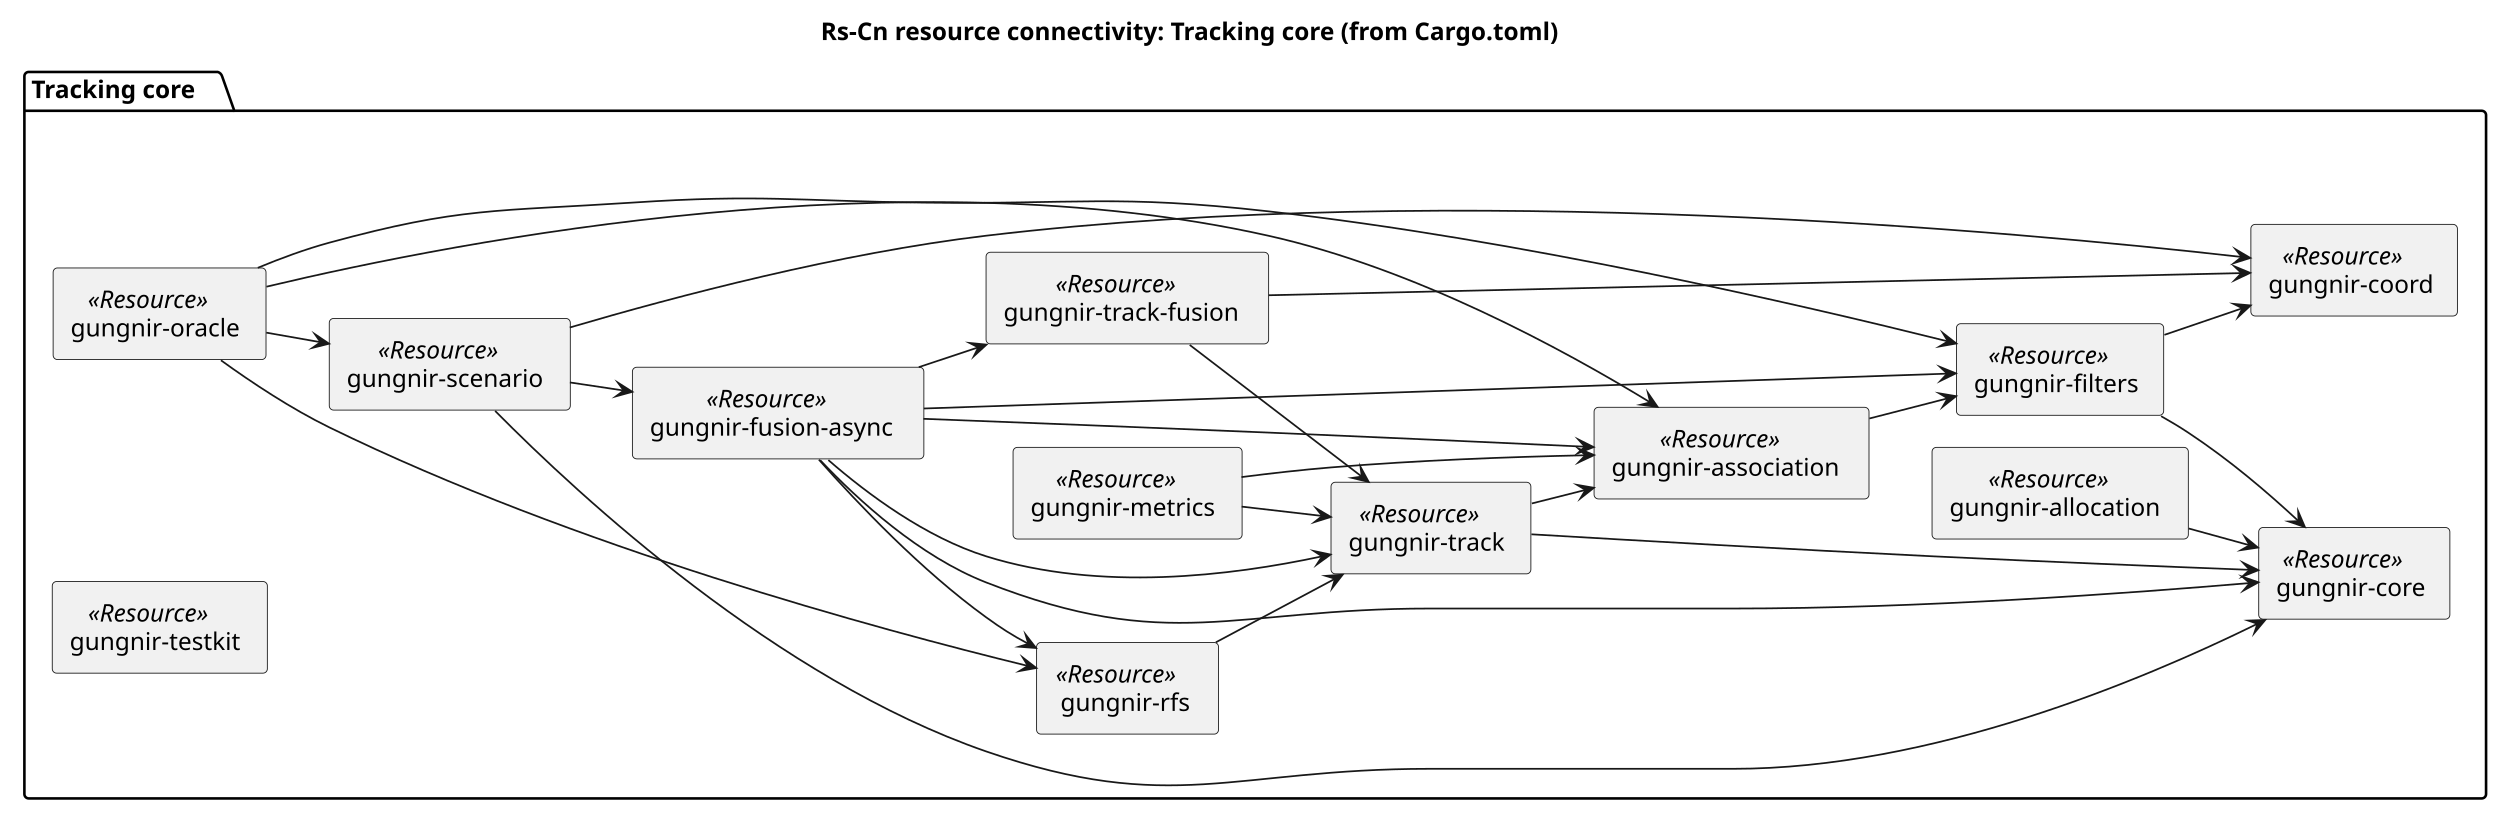
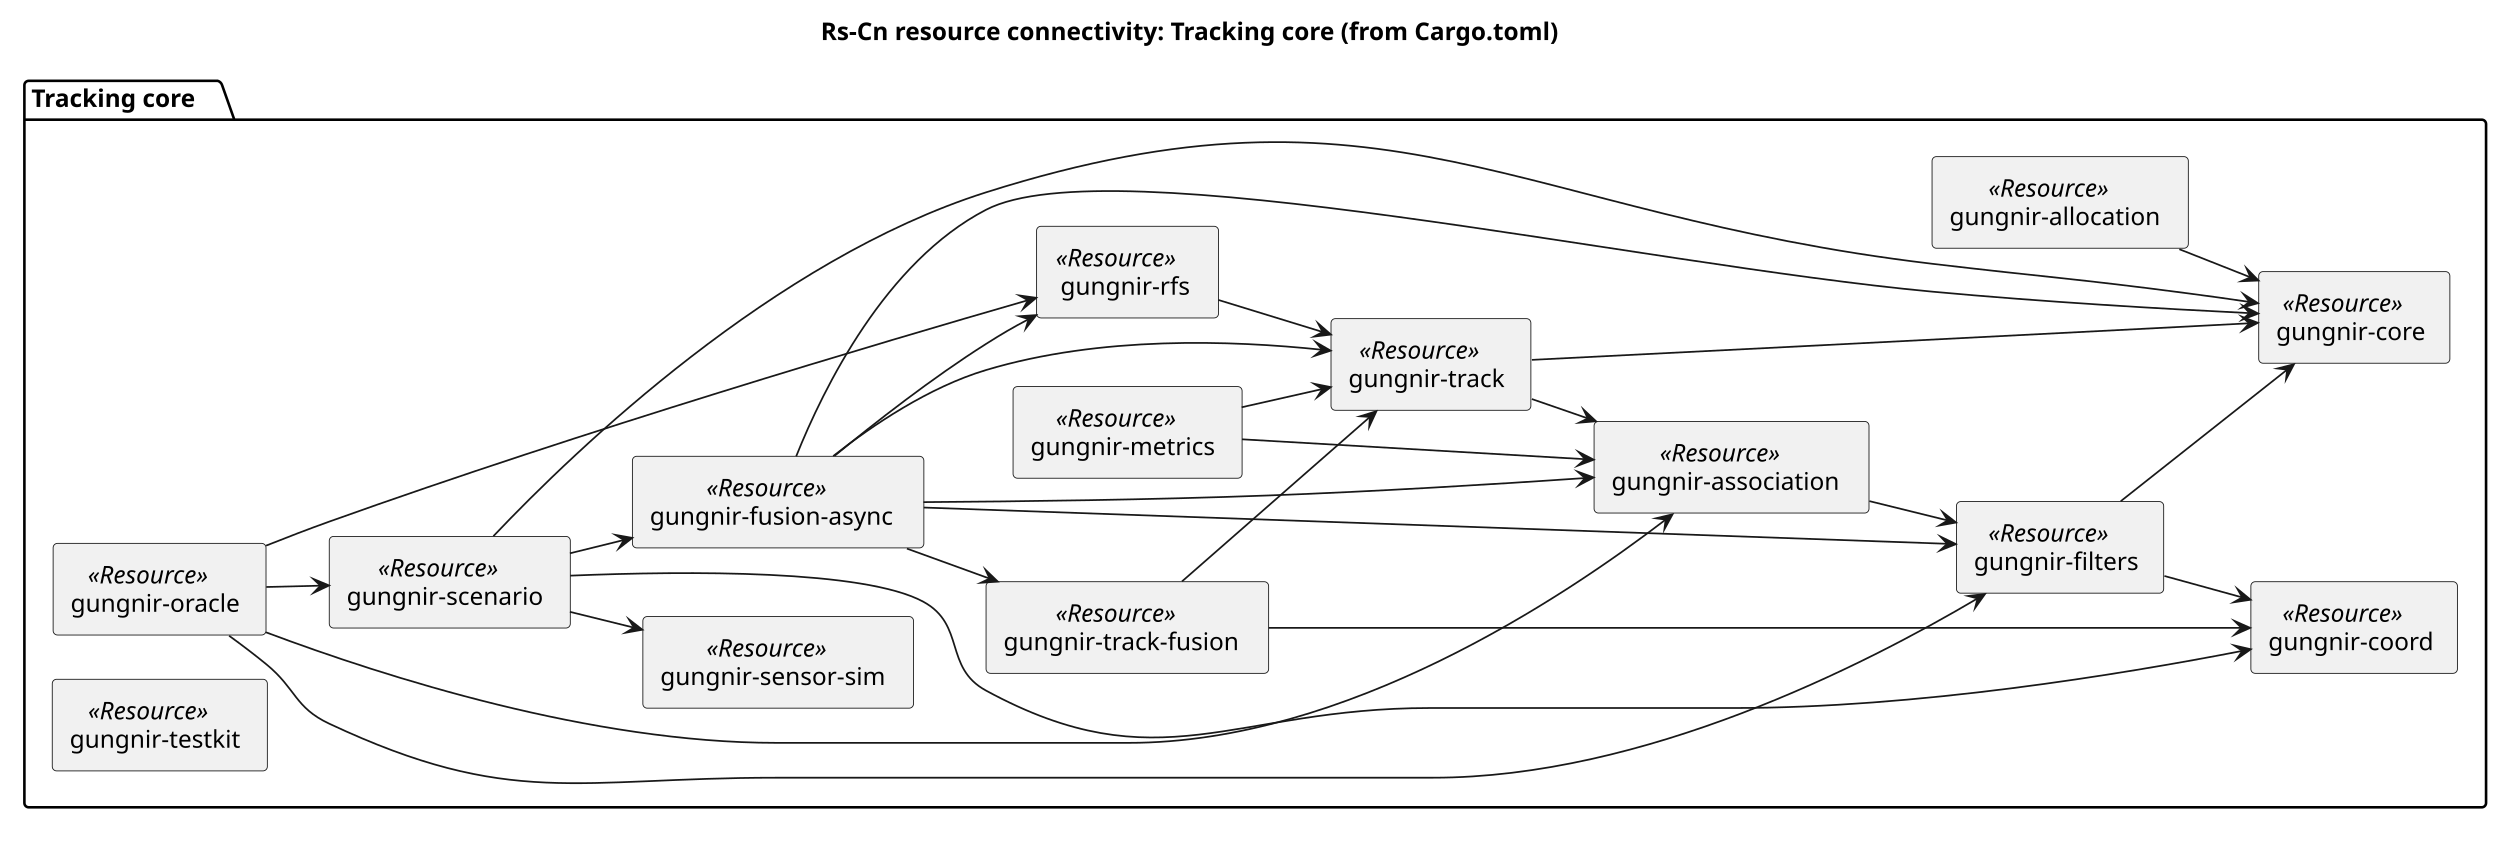
- <svg xmlns="http://www.w3.org/2000/svg" version="1.1" data-diagram-type="DESCRIPTION" style="width:1435px;height:482px;background:#FFFFFF;" width="1435px" height="482px" viewBox="0 0 1435 482" zoomAndPan="magnify" preserveAspectRatio="none" contentStyleType="text/css">
+ <svg xmlns="http://www.w3.org/2000/svg" version="1.1" data-diagram-type="DESCRIPTION" style="width:1435px;height:487px;background:#FFFFFF;" width="1435px" height="487px" viewBox="0 0 1435 487" zoomAndPan="magnify" preserveAspectRatio="none" contentStyleType="text/css">
  <defs />
  <g font-family="sans-serif" lengthAdjust="spacing">
    <g class="title" data-source-line="1">
      <text x="471.102" y="22.995" fill="#000" font-size="14" textLength="485.796" font-weight="700">Rs-Cn resource connectivity: Tracking core (from Cargo.toml)</text>
    </g>
    <g class="cluster" data-qualified-name="Tracking core" id="ent0001" data-source-line="6">
-       <path d="M16.5,41.297 L124.988,41.297 A3.75,3.75 0 0 1 127.488,43.797 L134.488,63.594 L1424.5,63.594 A2.5,2.5 0 0 1 1427,66.094 L1427,455.797 A2.5,2.5 0 0 1 1424.5,458.297 L16.5,458.297 A2.5,2.5 0 0 1 14,455.797 L14,43.797 A2.5,2.5 0 0 1 16.5,41.297" style="stroke:#000;stroke-width:1.5;" fill="none" />
-       <line x1="14" y1="63.594" x2="134.488" y2="63.594" style="stroke:#000;stroke-width:1.5;" />
-       <text x="18" y="56.292" fill="#000" font-size="14" textLength="107.488" font-weight="700">Tracking core</text>
+       <path d="M16.5,46.4 L124.988,46.4 A3.75,3.75 0 0 1 127.488,48.9 L134.488,68.697 L1424.5,68.697 A2.5,2.5 0 0 1 1427,71.197 L1427,460.9 A2.5,2.5 0 0 1 1424.5,463.4 L16.5,463.4 A2.5,2.5 0 0 1 14,460.9 L14,48.9 A2.5,2.5 0 0 1 16.5,46.4" style="stroke:#000;stroke-width:1.5;" fill="none" />
+       <line x1="14" y1="68.697" x2="134.488" y2="68.697" style="stroke:#000;stroke-width:1.5;" />
+       <text x="18" y="61.395" fill="#000" font-size="14" textLength="107.488" font-weight="700">Tracking core</text>
    </g>
    <g class="entity" data-qualified-name="Tracking core.RS_allocation" id="ent0002" data-source-line="7">
-       <rect x="1109" y="256.797" width="147.107" height="52.594" fill="#F1F1F1" style="stroke:#181818;stroke-width:0.5;" rx="2.5" ry="2.5" />
-       <text x="1141.343" y="279.792" fill="#000" font-size="14" textLength="82.421" font-style="italic">«Resource»</text>
-       <text x="1119" y="296.089" fill="#000" font-size="14" textLength="127.107">gungnir-allocation</text>
+       <rect x="1109" y="89.9" width="147.107" height="52.594" fill="#F1F1F1" style="stroke:#181818;stroke-width:0.5;" rx="2.5" ry="2.5" />
+       <text x="1141.343" y="112.895" fill="#000" font-size="14" textLength="82.421" font-style="italic">«Resource»</text>
+       <text x="1119" y="129.192" fill="#000" font-size="14" textLength="127.107">gungnir-allocation</text>
    </g>
    <g class="entity" data-qualified-name="Tracking core.RS_association" id="ent0003" data-source-line="8">
-       <rect x="915" y="233.797" width="157.806" height="52.594" fill="#F1F1F1" style="stroke:#181818;stroke-width:0.5;" rx="2.5" ry="2.5" />
-       <text x="952.692" y="256.792" fill="#000" font-size="14" textLength="82.421" font-style="italic">«Resource»</text>
-       <text x="925" y="273.089" fill="#000" font-size="14" textLength="137.806">gungnir-association</text>
+       <rect x="915" y="241.9" width="157.806" height="52.594" fill="#F1F1F1" style="stroke:#181818;stroke-width:0.5;" rx="2.5" ry="2.5" />
+       <text x="952.692" y="264.895" fill="#000" font-size="14" textLength="82.421" font-style="italic">«Resource»</text>
+       <text x="925" y="281.192" fill="#000" font-size="14" textLength="137.806">gungnir-association</text>
    </g>
    <g class="entity" data-qualified-name="Tracking core.RS_coord" id="ent0004" data-source-line="9">
-       <rect x="1292" y="128.797" width="118.561" height="52.594" fill="#F1F1F1" style="stroke:#181818;stroke-width:0.5;" rx="2.5" ry="2.5" />
-       <text x="1310.07" y="151.792" fill="#000" font-size="14" textLength="82.421" font-style="italic">«Resource»</text>
-       <text x="1302" y="168.089" fill="#000" font-size="14" textLength="98.561">gungnir-coord</text>
+       <rect x="1292" y="333.9" width="118.561" height="52.594" fill="#F1F1F1" style="stroke:#181818;stroke-width:0.5;" rx="2.5" ry="2.5" />
+       <text x="1310.07" y="356.895" fill="#000" font-size="14" textLength="82.421" font-style="italic">«Resource»</text>
+       <text x="1302" y="373.192" fill="#000" font-size="14" textLength="98.561">gungnir-coord</text>
    </g>
    <g class="entity" data-qualified-name="Tracking core.RS_core" id="ent0005" data-source-line="10">
-       <rect x="1296.5" y="302.797" width="109.722" height="52.594" fill="#F1F1F1" style="stroke:#181818;stroke-width:0.5;" rx="2.5" ry="2.5" />
-       <text x="1310.15" y="325.792" fill="#000" font-size="14" textLength="82.421" font-style="italic">«Resource»</text>
-       <text x="1306.5" y="342.089" fill="#000" font-size="14" textLength="89.722">gungnir-core</text>
+       <rect x="1296.5" y="155.9" width="109.722" height="52.594" fill="#F1F1F1" style="stroke:#181818;stroke-width:0.5;" rx="2.5" ry="2.5" />
+       <text x="1310.15" y="178.895" fill="#000" font-size="14" textLength="82.421" font-style="italic">«Resource»</text>
+       <text x="1306.5" y="195.192" fill="#000" font-size="14" textLength="89.722">gungnir-core</text>
    </g>
    <g class="entity" data-qualified-name="Tracking core.RS_filters" id="ent0006" data-source-line="11">
-       <rect x="1123" y="185.797" width="118.95" height="52.594" fill="#F1F1F1" style="stroke:#181818;stroke-width:0.5;" rx="2.5" ry="2.5" />
-       <text x="1141.265" y="208.792" fill="#000" font-size="14" textLength="82.421" font-style="italic">«Resource»</text>
-       <text x="1133" y="225.089" fill="#000" font-size="14" textLength="98.95">gungnir-filters</text>
+       <rect x="1123" y="287.9" width="118.95" height="52.594" fill="#F1F1F1" style="stroke:#181818;stroke-width:0.5;" rx="2.5" ry="2.5" />
+       <text x="1141.265" y="310.895" fill="#000" font-size="14" textLength="82.421" font-style="italic">«Resource»</text>
+       <text x="1133" y="327.192" fill="#000" font-size="14" textLength="98.95">gungnir-filters</text>
    </g>
    <g class="entity" data-qualified-name="Tracking core.RS_fusion_async" id="ent0007" data-source-line="12">
-       <rect x="363" y="210.797" width="167.294" height="52.594" fill="#F1F1F1" style="stroke:#181818;stroke-width:0.5;" rx="2.5" ry="2.5" />
-       <text x="405.437" y="233.792" fill="#000" font-size="14" textLength="82.421" font-style="italic">«Resource»</text>
-       <text x="373" y="250.089" fill="#000" font-size="14" textLength="147.294">gungnir-fusion-async</text>
+       <rect x="363" y="261.9" width="167.294" height="52.594" fill="#F1F1F1" style="stroke:#181818;stroke-width:0.5;" rx="2.5" ry="2.5" />
+       <text x="405.437" y="284.895" fill="#000" font-size="14" textLength="82.421" font-style="italic">«Resource»</text>
+       <text x="373" y="301.192" fill="#000" font-size="14" textLength="147.294">gungnir-fusion-async</text>
    </g>
    <g class="entity" data-qualified-name="Tracking core.RS_metrics" id="ent0008" data-source-line="13">
-       <rect x="581.5" y="256.797" width="131.467" height="52.594" fill="#F1F1F1" style="stroke:#181818;stroke-width:0.5;" rx="2.5" ry="2.5" />
-       <text x="606.023" y="279.792" fill="#000" font-size="14" textLength="82.421" font-style="italic">«Resource»</text>
-       <text x="591.5" y="296.089" fill="#000" font-size="14" textLength="111.467">gungnir-metrics</text>
+       <rect x="581.5" y="221.9" width="131.467" height="52.594" fill="#F1F1F1" style="stroke:#181818;stroke-width:0.5;" rx="2.5" ry="2.5" />
+       <text x="606.023" y="244.895" fill="#000" font-size="14" textLength="82.421" font-style="italic">«Resource»</text>
+       <text x="591.5" y="261.192" fill="#000" font-size="14" textLength="111.467">gungnir-metrics</text>
    </g>
    <g class="entity" data-qualified-name="Tracking core.RS_oracle" id="ent0009" data-source-line="14">
-       <rect x="30.5" y="153.797" width="122.19" height="52.594" fill="#F1F1F1" style="stroke:#181818;stroke-width:0.5;" rx="2.5" ry="2.5" />
-       <text x="50.385" y="176.792" fill="#000" font-size="14" textLength="82.421" font-style="italic">«Resource»</text>
-       <text x="40.5" y="193.089" fill="#000" font-size="14" textLength="102.19">gungnir-oracle</text>
+       <rect x="30.5" y="311.9" width="122.19" height="52.594" fill="#F1F1F1" style="stroke:#181818;stroke-width:0.5;" rx="2.5" ry="2.5" />
+       <text x="50.385" y="334.895" fill="#000" font-size="14" textLength="82.421" font-style="italic">«Resource»</text>
+       <text x="40.5" y="351.192" fill="#000" font-size="14" textLength="102.19">gungnir-oracle</text>
    </g>
    <g class="entity" data-qualified-name="Tracking core.RS_rfs" id="ent0010" data-source-line="15">
-       <rect x="595" y="368.797" width="104.421" height="52.594" fill="#F1F1F1" style="stroke:#181818;stroke-width:0.5;" rx="2.5" ry="2.5" />
-       <text x="606" y="391.792" fill="#000" font-size="14" textLength="82.421" font-style="italic">«Resource»</text>
-       <text x="608.676" y="408.089" fill="#000" font-size="14" textLength="77.068">gungnir-rfs</text>
+       <rect x="595" y="129.9" width="104.421" height="52.594" fill="#F1F1F1" style="stroke:#181818;stroke-width:0.5;" rx="2.5" ry="2.5" />
+       <text x="606" y="152.895" fill="#000" font-size="14" textLength="82.421" font-style="italic">«Resource»</text>
+       <text x="608.676" y="169.192" fill="#000" font-size="14" textLength="77.068">gungnir-rfs</text>
    </g>
    <g class="entity" data-qualified-name="Tracking core.RS_scenario" id="ent0011" data-source-line="16">
-       <rect x="189" y="182.797" width="138.357" height="52.594" fill="#F1F1F1" style="stroke:#181818;stroke-width:0.5;" rx="2.5" ry="2.5" />
-       <text x="216.968" y="205.792" fill="#000" font-size="14" textLength="82.421" font-style="italic">«Resource»</text>
-       <text x="199" y="222.089" fill="#000" font-size="14" textLength="118.357">gungnir-scenario</text>
+       <rect x="189" y="307.9" width="138.357" height="52.594" fill="#F1F1F1" style="stroke:#181818;stroke-width:0.5;" rx="2.5" ry="2.5" />
+       <text x="216.968" y="330.895" fill="#000" font-size="14" textLength="82.421" font-style="italic">«Resource»</text>
+       <text x="199" y="347.192" fill="#000" font-size="14" textLength="118.357">gungnir-scenario</text>
    </g>
-     <g class="entity" data-qualified-name="Tracking core.RS_testkit" id="ent0012" data-source-line="17">
-       <rect x="30" y="333.797" width="123.462" height="52.594" fill="#F1F1F1" style="stroke:#181818;stroke-width:0.5;" rx="2.5" ry="2.5" />
-       <text x="50.521" y="356.792" fill="#000" font-size="14" textLength="82.421" font-style="italic">«Resource»</text>
-       <text x="40" y="373.089" fill="#000" font-size="14" textLength="103.462">gungnir-testkit</text>
+     <g class="entity" data-qualified-name="Tracking core.RS_sensor_sim" id="ent0012" data-source-line="17">
+       <rect x="369" y="353.9" width="155.358" height="52.594" fill="#F1F1F1" style="stroke:#181818;stroke-width:0.5;" rx="2.5" ry="2.5" />
+       <text x="405.469" y="376.895" fill="#000" font-size="14" textLength="82.421" font-style="italic">«Resource»</text>
+       <text x="379" y="393.192" fill="#000" font-size="14" textLength="135.358">gungnir-sensor-sim</text>
    </g>
-     <g class="entity" data-qualified-name="Tracking core.RS_track_fusion" id="ent0013" data-source-line="18">
-       <rect x="566" y="144.797" width="162.194" height="52.594" fill="#F1F1F1" style="stroke:#181818;stroke-width:0.5;" rx="2.5" ry="2.5" />
-       <text x="605.887" y="167.792" fill="#000" font-size="14" textLength="82.421" font-style="italic">«Resource»</text>
-       <text x="576" y="184.089" fill="#000" font-size="14" textLength="142.194">gungnir-track-fusion</text>
+     <g class="entity" data-qualified-name="Tracking core.RS_testkit" id="ent0013" data-source-line="18">
+       <rect x="30" y="389.9" width="123.462" height="52.594" fill="#F1F1F1" style="stroke:#181818;stroke-width:0.5;" rx="2.5" ry="2.5" />
+       <text x="50.521" y="412.895" fill="#000" font-size="14" textLength="82.421" font-style="italic">«Resource»</text>
+       <text x="40" y="429.192" fill="#000" font-size="14" textLength="103.462">gungnir-testkit</text>
    </g>
-     <g class="entity" data-qualified-name="Tracking core.RS_track" id="ent0014" data-source-line="19">
-       <rect x="764" y="276.797" width="114.719" height="52.594" fill="#F1F1F1" style="stroke:#181818;stroke-width:0.5;" rx="2.5" ry="2.5" />
-       <text x="780.149" y="299.792" fill="#000" font-size="14" textLength="82.421" font-style="italic">«Resource»</text>
-       <text x="774" y="316.089" fill="#000" font-size="14" textLength="94.719">gungnir-track</text>
+     <g class="entity" data-qualified-name="Tracking core.RS_track_fusion" id="ent0014" data-source-line="19">
+       <rect x="566" y="333.9" width="162.194" height="52.594" fill="#F1F1F1" style="stroke:#181818;stroke-width:0.5;" rx="2.5" ry="2.5" />
+       <text x="605.887" y="356.895" fill="#000" font-size="14" textLength="82.421" font-style="italic">«Resource»</text>
+       <text x="576" y="373.192" fill="#000" font-size="14" textLength="142.194">gungnir-track-fusion</text>
    </g>
-     <g class="link" data-entity-1="ent0002" data-entity-2="ent0005" id="lnk15" data-link-type="dependency">
-       <polygon points="1296.063,314.302,1288.449,308.056,1291.243,312.975,1286.324,315.769,1296.063,314.302" fill="#181818" style="stroke:#181818;stroke-width:1;stroke-linejoin:miter;stroke-miterlimit:10;" />
-       <path d="M1256.263,303.339 C1269.623,307.019 1278.536,309.474 1291.243,312.975" style="stroke:#181818;stroke-width:1;" fill="none" />
+     <g class="entity" data-qualified-name="Tracking core.RS_track" id="ent0015" data-source-line="20">
+       <rect x="764" y="182.9" width="114.719" height="52.594" fill="#F1F1F1" style="stroke:#181818;stroke-width:0.5;" rx="2.5" ry="2.5" />
+       <text x="780.149" y="205.895" fill="#000" font-size="14" textLength="82.421" font-style="italic">«Resource»</text>
+       <text x="774" y="222.192" fill="#000" font-size="14" textLength="94.719">gungnir-track</text>
    </g>
-     <g class="link" data-entity-1="ent0003" data-entity-2="ent0006" id="lnk16" data-link-type="dependency">
-       <polygon points="1122.814,227.401,1113.101,225.77,1117.972,228.647,1115.095,233.518,1122.814,227.401" fill="#181818" style="stroke:#181818;stroke-width:1;stroke-linejoin:miter;stroke-miterlimit:10;" />
-       <path d="M1073.012,240.219 C1089.681,235.928 1102.176,232.713 1117.972,228.647" style="stroke:#181818;stroke-width:1;" fill="none" />
+     <g class="link" data-entity-1="ent0002" data-entity-2="ent0005" id="lnk16" data-link-type="dependency">
+       <polygon points="1296.402,161.02,1289.502,153.992,1291.752,159.182,1286.561,161.432,1296.402,161.02" fill="#181818" style="stroke:#181818;stroke-width:1;stroke-linejoin:miter;stroke-miterlimit:10;" />
+       <path d="M1250.944,143.055 C1266.062,149.029 1277.259,153.455 1291.752,159.182" style="stroke:#181818;stroke-width:1;" fill="none" />
    </g>
-     <g class="link" data-entity-1="ent0006" data-entity-2="ent0005" id="lnk17" data-link-type="dependency">
-       <polygon points="1323.02,302.532,1319.143,293.479,1319.355,299.132,1313.702,299.343,1323.02,302.532" fill="#181818" style="stroke:#181818;stroke-width:1;stroke-linejoin:miter;stroke-miterlimit:10;" />
-       <path d="M1240.468,238.878 C1245.82,241.881 1251.078,245.039 1256,248.297 C1280.144,264.28 1301.239,282.323 1319.355,299.132" style="stroke:#181818;stroke-width:1;" fill="none" />
+     <g class="link" data-entity-1="ent0003" data-entity-2="ent0006" id="lnk17" data-link-type="dependency">
+       <polygon points="1122.814,299.926,1115.034,293.887,1117.96,298.728,1113.118,301.654,1122.814,299.926" fill="#181818" style="stroke:#181818;stroke-width:1;stroke-linejoin:miter;stroke-miterlimit:10;" />
+       <path d="M1073.012,287.642 C1089.681,291.753 1102.164,294.832 1117.96,298.728" style="stroke:#181818;stroke-width:1;" fill="none" />
    </g>
-     <g class="link" data-entity-1="ent0006" data-entity-2="ent0004" id="lnk18" data-link-type="dependency">
-       <polygon points="1291.872,175.307,1282.063,174.429,1287.14,176.923,1284.647,182,1291.872,175.307" fill="#181818" style="stroke:#181818;stroke-width:1;stroke-linejoin:miter;stroke-miterlimit:10;" />
-       <path d="M1242.378,192.201 C1258.436,186.72 1271.096,182.399 1287.14,176.923" style="stroke:#181818;stroke-width:1;" fill="none" />
+     <g class="link" data-entity-1="ent0006" data-entity-2="ent0005" id="lnk18" data-link-type="dependency">
+       <polygon points="1316.755,209.073,1307.214,211.516,1312.833,212.173,1312.175,217.792,1316.755,209.073" fill="#181818" style="stroke:#181818;stroke-width:1;stroke-linejoin:miter;stroke-miterlimit:10;" />
+       <path d="M1217.295,287.688 C1246.269,264.787 1283.873,235.063 1312.833,212.173" style="stroke:#181818;stroke-width:1;" fill="none" />
    </g>
-     <g class="link" data-entity-1="ent0007" data-entity-2="ent0014" id="lnk19" data-link-type="dependency">
-       <polygon points="763.756,318.3,754.119,316.272,758.867,319.346,755.792,324.094,763.756,318.3" fill="#181818" style="stroke:#181818;stroke-width:1;stroke-linejoin:miter;stroke-miterlimit:10;" />
-       <path d="M475.485,264.078 C497.955,283.613 531.372,308.484 566,319.297 C631.607,339.783 706.35,330.584 758.867,319.346" style="stroke:#181818;stroke-width:1;" fill="none" />
+     <g class="link" data-entity-1="ent0006" data-entity-2="ent0004" id="lnk19" data-link-type="dependency">
+       <polygon points="1291.872,344.251,1284.258,338.005,1287.052,342.924,1282.133,345.718,1291.872,344.251" fill="#181818" style="stroke:#181818;stroke-width:1;stroke-linejoin:miter;stroke-miterlimit:10;" />
+       <path d="M1242.378,330.618 C1258.436,335.041 1271.008,338.504 1287.052,342.924" style="stroke:#181818;stroke-width:1;" fill="none" />
    </g>
-     <g class="link" data-entity-1="ent0007" data-entity-2="ent0010" id="lnk20" data-link-type="dependency">
-       <polygon points="594.691,371.958,588.655,364.175,590.286,369.592,584.869,371.222,594.691,371.958" fill="#181818" style="stroke:#181818;stroke-width:1;stroke-linejoin:miter;stroke-miterlimit:10;" />
-       <path d="M470.031,263.836 C492.526,289.229 528.991,327.521 566,354.297 C574.851,360.7 580.439,364.301 590.286,369.592" style="stroke:#181818;stroke-width:1;" fill="none" />
+     <g class="link" data-entity-1="ent0007" data-entity-2="ent0015" id="lnk20" data-link-type="dependency">
+       <polygon points="763.807,201.282,755.271,196.369,758.834,200.763,754.44,204.326,763.807,201.282" fill="#181818" style="stroke:#181818;stroke-width:1;stroke-linejoin:miter;stroke-miterlimit:10;" />
+       <path d="M478.252,261.776 C500.855,244.027 533.222,222.218 566,212.4 C631.716,192.716 706.351,195.284 758.834,200.763" style="stroke:#181818;stroke-width:1;" fill="none" />
    </g>
-     <g class="link" data-entity-1="ent0007" data-entity-2="ent0013" id="lnk21" data-link-type="dependency">
-       <polygon points="566.284,197.802,556.482,196.846,561.539,199.379,559.006,204.437,566.284,197.802" fill="#181818" style="stroke:#181818;stroke-width:1;stroke-linejoin:miter;stroke-miterlimit:10;" />
-       <path d="M527.38,210.737 C540.199,206.475 548.723,203.641 561.539,199.379" style="stroke:#181818;stroke-width:1;" fill="none" />
+     <g class="link" data-entity-1="ent0007" data-entity-2="ent0010" id="lnk21" data-link-type="dependency">
+       <polygon points="594.868,180.852,585.042,181.518,590.447,183.187,588.778,188.592,594.868,180.852" fill="#181818" style="stroke:#181818;stroke-width:1;stroke-linejoin:miter;stroke-miterlimit:10;" />
+       <path d="M479.045,261.649 C502.286,242.579 535.095,216.959 566,197.4 C575.099,191.642 580.684,188.344 590.447,183.187" style="stroke:#181818;stroke-width:1;" fill="none" />
    </g>
-     <g class="link" data-entity-1="ent0007" data-entity-2="ent0005" id="lnk22" data-link-type="dependency">
-       <polygon points="1296.348,334.241,1287.042,331.018,1291.366,334.664,1287.719,338.989,1296.348,334.241" fill="#181818" style="stroke:#181818;stroke-width:1;stroke-linejoin:miter;stroke-miterlimit:10;" />
-       <path d="M470.783,264.128 C492.727,287.323 527.863,319.399 566,334.297 C671.54,375.526 707.193,349.297 820.5,349.297 C820.5,349.297 820.5,349.297 995,349.297 C1101.942,349.297 1221.713,340.587 1291.366,334.664" style="stroke:#181818;stroke-width:1;" fill="none" />
+     <g class="link" data-entity-1="ent0007" data-entity-2="ent0014" id="lnk22" data-link-type="dependency">
+       <polygon points="572.754,333.833,565.658,327.004,568.054,332.128,562.93,334.524,572.754,333.833" fill="#181818" style="stroke:#181818;stroke-width:1;stroke-linejoin:miter;stroke-miterlimit:10;" />
+       <path d="M520.568,314.904 C537.592,321.079 551.023,325.95 568.054,332.128" style="stroke:#181818;stroke-width:1;" fill="none" />
    </g>
-     <g class="link" data-entity-1="ent0007" data-entity-2="ent0006" id="lnk23" data-link-type="dependency">
-       <polygon points="1122.688,214.3,1113.557,210.609,1117.691,214.47,1113.829,218.604,1122.688,214.3" fill="#181818" style="stroke:#181818;stroke-width:1;stroke-linejoin:miter;stroke-miterlimit:10;" />
-       <path d="M530.272,234.478 C680.053,229.376 987.582,218.902 1117.691,214.47" style="stroke:#181818;stroke-width:1;" fill="none" />
+     <g class="link" data-entity-1="ent0007" data-entity-2="ent0005" id="lnk23" data-link-type="dependency">
+       <polygon points="1296.236,179.973,1287.444,175.534,1291.242,179.727,1287.05,183.525,1296.236,179.973" fill="#181818" style="stroke:#181818;stroke-width:1;stroke-linejoin:miter;stroke-miterlimit:10;" />
+       <path d="M457.024,261.897 C472.765,222.596 508.328,150.296 566,120.4 C636.912,83.641 940.34,151.774 1109,167.4 C1173.207,173.349 1242.249,177.311 1291.242,179.727" style="stroke:#181818;stroke-width:1;" fill="none" />
    </g>
-     <g class="link" data-entity-1="ent0007" data-entity-2="ent0003" id="lnk24" data-link-type="dependency">
-       <polygon points="914.736,256.628,905.931,252.216,909.742,256.397,905.561,260.208,914.736,256.628" fill="#181818" style="stroke:#181818;stroke-width:1;stroke-linejoin:miter;stroke-miterlimit:10;" />
-       <path d="M530.046,240.402 C585.926,242.537 661.414,245.484 728,248.297 C790.808,250.95 856.983,253.955 909.742,256.397" style="stroke:#181818;stroke-width:1;" fill="none" />
+     <g class="link" data-entity-1="ent0007" data-entity-2="ent0006" id="lnk24" data-link-type="dependency">
+       <polygon points="1122.688,312.317,1113.835,308.001,1117.691,312.14,1113.552,315.996,1122.688,312.317" fill="#181818" style="stroke:#181818;stroke-width:1;stroke-linejoin:miter;stroke-miterlimit:10;" />
+       <path d="M530.272,291.332 C680.053,296.638 987.582,307.531 1117.691,312.14" style="stroke:#181818;stroke-width:1;" fill="none" />
    </g>
-     <g class="link" data-entity-1="ent0008" data-entity-2="ent0014" id="lnk25" data-link-type="dependency">
-       <polygon points="763.913,296.736,755.433,291.726,758.946,296.16,754.512,299.673,763.913,296.736" fill="#181818" style="stroke:#181818;stroke-width:1;stroke-linejoin:miter;stroke-miterlimit:10;" />
-       <path d="M712.723,290.801 C729.549,292.752 742.576,294.262 758.946,296.16" style="stroke:#181818;stroke-width:1;" fill="none" />
+     <g class="link" data-entity-1="ent0007" data-entity-2="ent0003" id="lnk25" data-link-type="dependency">
+       <polygon points="914.777,274.072,905.526,270.692,909.788,274.411,906.069,278.674,914.777,274.072" fill="#181818" style="stroke:#181818;stroke-width:1;stroke-linejoin:miter;stroke-miterlimit:10;" />
+       <path d="M530.066,288.221 C585.955,287.854 661.445,286.883 728,284.4 C790.87,282.055 857.048,278.002 909.788,274.411" style="stroke:#181818;stroke-width:1;" fill="none" />
    </g>
-     <g class="link" data-entity-1="ent0008" data-entity-2="ent0003" id="lnk26" data-link-type="dependency">
-       <polygon points="914.991,261.212,905.905,257.411,909.992,261.322,906.081,265.409,914.991,261.212" fill="#181818" style="stroke:#181818;stroke-width:1;stroke-linejoin:miter;stroke-miterlimit:10;" />
-       <path d="M712.615,273.852 C729.321,271.709 747.303,269.665 764,268.297 C814.155,264.187 865.66,262.295 909.992,261.322" style="stroke:#181818;stroke-width:1;" fill="none" />
+     <g class="link" data-entity-1="ent0008" data-entity-2="ent0015" id="lnk26" data-link-type="dependency">
+       <polygon points="763.913,222.194,754.252,220.277,759.036,223.297,756.016,228.08,763.913,222.194" fill="#181818" style="stroke:#181818;stroke-width:1;stroke-linejoin:miter;stroke-miterlimit:10;" />
+       <path d="M712.723,233.767 C729.549,229.963 742.666,226.998 759.036,223.297" style="stroke:#181818;stroke-width:1;" fill="none" />
    </g>
-     <g class="link" data-entity-1="ent0009" data-entity-2="ent0006" id="lnk27" data-link-type="dependency">
-       <polygon points="1122.946,197.167,1115.182,191.108,1118.095,195.957,1113.246,198.87,1122.946,197.167" fill="#181818" style="stroke:#181818;stroke-width:1;stroke-linejoin:miter;stroke-miterlimit:10;" />
-       <path d="M147.974,153.715 C161.178,148.237 175.391,143.013 189,139.297 C264.25,118.747 285.162,121.419 363,116.297 C437.062,111.423 455.784,115.36 530,116.297 C618.021,117.408 640.52,111.49 728,121.297 C871.444,137.378 1032.18,174.531 1118.095,195.957" style="stroke:#181818;stroke-width:1;" fill="none" />
+     <g class="link" data-entity-1="ent0008" data-entity-2="ent0003" id="lnk27" data-link-type="dependency">
+       <polygon points="914.8,263.867,906.047,259.353,909.808,263.578,905.584,267.339,914.8,263.867" fill="#181818" style="stroke:#181818;stroke-width:1;stroke-linejoin:miter;stroke-miterlimit:10;" />
+       <path d="M712.892,252.162 C770.181,255.483 848.842,260.043 909.808,263.578" style="stroke:#181818;stroke-width:1;" fill="none" />
    </g>
-     <g class="link" data-entity-1="ent0009" data-entity-2="ent0003" id="lnk28" data-link-type="dependency">
-       <polygon points="951.498,233.583,945.894,225.484,947.228,230.981,941.731,232.316,951.498,233.583" fill="#181818" style="stroke:#181818;stroke-width:1;stroke-linejoin:miter;stroke-miterlimit:10;" />
-       <path d="M152.942,164.562 C266.917,137.398 520.772,88.875 728,135.297 C812.137,154.145 896.761,200.231 947.228,230.981" style="stroke:#181818;stroke-width:1;" fill="none" />
+     <g class="link" data-entity-1="ent0009" data-entity-2="ent0006" id="lnk28" data-link-type="dependency">
+       <polygon points="1139.416,340.954,1129.632,342.088,1135.111,343.497,1133.702,348.976,1139.416,340.954" fill="#181818" style="stroke:#181818;stroke-width:1;stroke-linejoin:miter;stroke-miterlimit:10;" />
+       <path d="M131.504,364.915 C138.784,370.2 146.227,375.84 153,381.4 C170.01,395.364 169.075,406.055 189,415.4 C292.963,464.161 330.67,446.4 445.5,446.4 C445.5,446.4 445.5,446.4 822.5,446.4 C943.525,446.4 1069.875,382.043 1135.111,343.497" style="stroke:#181818;stroke-width:1;" fill="none" />
    </g>
-     <g class="link" data-entity-1="ent0009" data-entity-2="ent0010" id="lnk29" data-link-type="dependency">
-       <polygon points="594.868,383.435,587.075,377.413,590.011,382.248,585.176,385.184,594.868,383.435" fill="#181818" style="stroke:#181818;stroke-width:1;stroke-linejoin:miter;stroke-miterlimit:10;" />
-       <path d="M126.832,206.821 C144.662,219.697 167.226,234.645 189,245.297 C329.27,313.915 503.605,361.137 590.011,382.248" style="stroke:#181818;stroke-width:1;" fill="none" />
+     <g class="link" data-entity-1="ent0009" data-entity-2="ent0003" id="lnk29" data-link-type="dependency">
+       <polygon points="960.061,295.203,950.484,297.501,956.092,298.244,955.349,303.851,960.061,295.203" fill="#181818" style="stroke:#181818;stroke-width:1;stroke-linejoin:miter;stroke-miterlimit:10;" />
+       <path d="M152.585,362.913 C221.94,388.952 340.022,426.4 445.5,426.4 C445.5,426.4 445.5,426.4 648,426.4 C772.51,426.4 897.249,343.322 956.092,298.244" style="stroke:#181818;stroke-width:1;" fill="none" />
    </g>
-     <g class="link" data-entity-1="ent0009" data-entity-2="ent0011" id="lnk30" data-link-type="dependency">
-       <polygon points="188.904,197.292,180.735,191.79,183.98,196.424,179.346,199.669,188.904,197.292" fill="#181818" style="stroke:#181818;stroke-width:1;stroke-linejoin:miter;stroke-miterlimit:10;" />
-       <path d="M152.82,190.931 C164.557,193 172.012,194.314 183.98,196.424" style="stroke:#181818;stroke-width:1;" fill="none" />
+     <g class="link" data-entity-1="ent0009" data-entity-2="ent0010" id="lnk30" data-link-type="dependency">
+       <polygon points="594.835,170.942,585.079,169.59,590.03,172.326,587.294,177.277,594.835,170.942" fill="#181818" style="stroke:#181818;stroke-width:1;stroke-linejoin:miter;stroke-miterlimit:10;" />
+       <path d="M152.698,313.2 C164.659,308.44 177.176,303.632 189,299.4 C334.587,247.299 505.06,196.803 590.03,172.326" style="stroke:#181818;stroke-width:1;" fill="none" />
    </g>
-     <g class="link" data-entity-1="ent0010" data-entity-2="ent0014" id="lnk31" data-link-type="dependency">
-       <polygon points="770.718,329.847,760.894,330.553,766.306,332.2,764.659,337.612,770.718,329.847" fill="#181818" style="stroke:#181818;stroke-width:1;stroke-linejoin:miter;stroke-miterlimit:10;" />
-       <path d="M697.894,368.687 C720.78,356.481 743.434,344.399 766.306,332.2" style="stroke:#181818;stroke-width:1;" fill="none" />
+     <g class="link" data-entity-1="ent0009" data-entity-2="ent0011" id="lnk31" data-link-type="dependency">
+       <polygon points="188.904,336.056,179.81,332.276,183.906,336.178,180.004,340.274,188.904,336.056" fill="#181818" style="stroke:#181818;stroke-width:1;stroke-linejoin:miter;stroke-miterlimit:10;" />
+       <path d="M152.82,336.934 C164.557,336.648 171.938,336.469 183.906,336.178" style="stroke:#181818;stroke-width:1;" fill="none" />
    </g>
-     <g class="link" data-entity-1="ent0011" data-entity-2="ent0005" id="lnk32" data-link-type="dependency">
-       <polygon points="1300.262,355.839,1290.42,356.214,1295.774,358.042,1293.945,363.396,1300.262,355.839" fill="#181818" style="stroke:#181818;stroke-width:1;stroke-linejoin:miter;stroke-miterlimit:10;" />
-       <path d="M284.207,235.866 C333.043,285.258 446.327,389.948 566,431.297 C672.992,468.264 707.302,441.297 820.5,441.297 C820.5,441.297 820.5,441.297 995,441.297 C1108.241,441.297 1228.297,391.162 1295.774,358.042" style="stroke:#181818;stroke-width:1;" fill="none" />
+     <g class="link" data-entity-1="ent0010" data-entity-2="ent0015" id="lnk32" data-link-type="dependency">
+       <polygon points="763.983,192.036,756.554,185.569,759.203,190.567,754.205,193.216,763.983,192.036" fill="#181818" style="stroke:#181818;stroke-width:1;stroke-linejoin:miter;stroke-miterlimit:10;" />
+       <path d="M699.289,172.159 C719.648,178.414 738.356,184.162 759.203,190.567" style="stroke:#181818;stroke-width:1;" fill="none" />
    </g>
-     <g class="link" data-entity-1="ent0011" data-entity-2="ent0004" id="lnk33" data-link-type="dependency">
-       <polygon points="1291.678,148.062,1283.186,143.073,1286.71,147.499,1282.284,151.022,1291.678,148.062" fill="#181818" style="stroke:#181818;stroke-width:1;stroke-linejoin:miter;stroke-miterlimit:10;" />
-       <path d="M327.045,187.983 C388.704,169.854 482.431,145.226 566,135.297 C835.566,103.267 1155.783,132.648 1286.71,147.499" style="stroke:#181818;stroke-width:1;" fill="none" />
+     <g class="link" data-entity-1="ent0011" data-entity-2="ent0005" id="lnk33" data-link-type="dependency">
+       <polygon points="1296.073,174.034,1287.752,168.765,1291.126,173.305,1286.586,176.679,1296.073,174.034" fill="#181818" style="stroke:#181818;stroke-width:1;stroke-linejoin:miter;stroke-miterlimit:10;" />
+       <path d="M283.199,307.761 C331.178,257.206 444.296,148.963 566,110.4 C796.716,37.297 868.667,122.875 1109,151.4 C1174.31,159.152 1190.796,159.802 1256,168.4 C1268.99,170.113 1278.015,171.373 1291.126,173.305" style="stroke:#181818;stroke-width:1;" fill="none" />
    </g>
-     <g class="link" data-entity-1="ent0011" data-entity-2="ent0007" id="lnk34" data-link-type="dependency">
-       <polygon points="362.977,224.907,354.671,219.616,358.033,224.165,353.483,227.527,362.977,224.907" fill="#181818" style="stroke:#181818;stroke-width:1;stroke-linejoin:miter;stroke-miterlimit:10;" />
-       <path d="M327.122,219.524 C338.777,221.274 346.052,222.366 358.033,224.165" style="stroke:#181818;stroke-width:1;" fill="none" />
+     <g class="link" data-entity-1="ent0011" data-entity-2="ent0004" id="lnk34" data-link-type="dependency">
+       <polygon points="1291.985,372.667,1282.388,370.455,1287.076,373.62,1283.912,378.309,1291.985,372.667" fill="#181818" style="stroke:#181818;stroke-width:1;stroke-linejoin:miter;stroke-miterlimit:10;" />
+       <path d="M327.279,330.425 C395.951,327.612 496.343,327.085 530,345.4 C554.37,358.662 541.621,383.155 566,396.4 C665.465,450.442 707.302,406.4 820.5,406.4 C820.5,406.4 820.5,406.4 995,406.4 C1100.33,406.4 1216.865,387.247 1287.076,373.62" style="stroke:#181818;stroke-width:1;" fill="none" />
    </g>
-     <g class="link" data-entity-1="ent0013" data-entity-2="ent0014" id="lnk35" data-link-type="dependency">
-       <polygon points="785.644,276.624,780.927,267.978,781.673,273.586,776.066,274.332,785.644,276.624" fill="#181818" style="stroke:#181818;stroke-width:1;stroke-linejoin:miter;stroke-miterlimit:10;" />
-       <path d="M682.908,198.009 C712.836,220.91 751.76,250.696 781.673,273.586" style="stroke:#181818;stroke-width:1;" fill="none" />
+     <g class="link" data-entity-1="ent0011" data-entity-2="ent0007" id="lnk35" data-link-type="dependency">
+       <polygon points="362.977,308.754,353.281,307.026,358.123,309.952,355.197,314.793,362.977,308.754" fill="#181818" style="stroke:#181818;stroke-width:1;stroke-linejoin:miter;stroke-miterlimit:10;" />
+       <path d="M327.122,317.598 C338.777,314.724 346.142,312.907 358.123,309.952" style="stroke:#181818;stroke-width:1;" fill="none" />
    </g>
-     <g class="link" data-entity-1="ent0013" data-entity-2="ent0004" id="lnk36" data-link-type="dependency">
-       <polygon points="1291.581,156.639,1282.492,152.845,1286.582,156.753,1282.674,160.843,1291.581,156.639" fill="#181818" style="stroke:#181818;stroke-width:1;stroke-linejoin:miter;stroke-miterlimit:10;" />
-       <path d="M728.243,169.469 C870.987,166.218 1160.825,159.617 1286.582,156.753" style="stroke:#181818;stroke-width:1;" fill="none" />
+     <g class="link" data-entity-1="ent0011" data-entity-2="ent0012" id="lnk36" data-link-type="dependency">
+       <polygon points="368.732,361.466,360.952,355.427,363.877,360.268,359.036,363.194,368.732,361.466" fill="#181818" style="stroke:#181818;stroke-width:1;stroke-linejoin:miter;stroke-miterlimit:10;" />
+       <path d="M327.122,351.203 C340.65,354.539 350.085,356.866 363.877,360.268" style="stroke:#181818;stroke-width:1;" fill="none" />
    </g>
-     <g class="link" data-entity-1="ent0014" data-entity-2="ent0005" id="lnk37" data-link-type="dependency">
-       <polygon points="1296.298,327.276,1287.458,322.934,1291.302,327.084,1287.152,330.928,1296.298,327.276" fill="#181818" style="stroke:#181818;stroke-width:1;stroke-linejoin:miter;stroke-miterlimit:10;" />
-       <path d="M879.023,306.694 C936.801,310.11 1029.138,315.414 1109,319.297 C1173.337,322.425 1242.351,325.206 1291.302,327.084" style="stroke:#181818;stroke-width:1;" fill="none" />
+     <g class="link" data-entity-1="ent0014" data-entity-2="ent0015" id="lnk37" data-link-type="dependency">
+       <polygon points="790.072,236.036,780.666,238.954,786.31,239.329,785.935,244.973,790.072,236.036" fill="#181818" style="stroke:#181818;stroke-width:1;stroke-linejoin:miter;stroke-miterlimit:10;" />
+       <path d="M678.442,333.752 C709.877,306.236 754.881,266.841 786.31,239.329" style="stroke:#181818;stroke-width:1;" fill="none" />
    </g>
-     <g class="link" data-entity-1="ent0014" data-entity-2="ent0003" id="lnk38" data-link-type="dependency">
-       <polygon points="914.919,279.989,905.214,278.311,910.071,281.212,907.17,286.068,914.919,279.989" fill="#181818" style="stroke:#181818;stroke-width:1;stroke-linejoin:miter;stroke-miterlimit:10;" />
-       <path d="M879.274,288.978 C890.705,286.096 898.059,284.241 910.071,281.212" style="stroke:#181818;stroke-width:1;" fill="none" />
+     <g class="link" data-entity-1="ent0014" data-entity-2="ent0004" id="lnk38" data-link-type="dependency">
+       <polygon points="1291.581,360.4,1282.581,356.4,1286.581,360.4,1282.581,364.4,1291.581,360.4" fill="#181818" style="stroke:#181818;stroke-width:1;stroke-linejoin:miter;stroke-miterlimit:10;" />
+       <path d="M728.243,360.4 C870.987,360.4 1160.823,360.4 1286.581,360.4" style="stroke:#181818;stroke-width:1;" fill="none" />
+     </g>
+     <g class="link" data-entity-1="ent0015" data-entity-2="ent0005" id="lnk39" data-link-type="dependency">
+       <polygon points="1296.032,185.302,1286.834,181.783,1291.039,185.566,1287.256,189.772,1296.032,185.302" fill="#181818" style="stroke:#181818;stroke-width:1;stroke-linejoin:miter;stroke-miterlimit:10;" />
+       <path d="M879.308,206.556 C962.139,202.401 1120.915,194.402 1256,187.4 C1268.962,186.729 1277.93,186.259 1291.039,185.566" style="stroke:#181818;stroke-width:1;" fill="none" />
+     </g>
+     <g class="link" data-entity-1="ent0015" data-entity-2="ent0003" id="lnk40" data-link-type="dependency">
+       <polygon points="916.14,241.804,908.943,235.08,911.415,240.168,906.327,242.64,916.14,241.804" fill="#181818" style="stroke:#181818;stroke-width:1;stroke-linejoin:miter;stroke-miterlimit:10;" />
+       <path d="M879.274,229.046 C891.092,233.136 899.011,235.876 911.415,240.168" style="stroke:#181818;stroke-width:1;" fill="none" />
    </g>
  </g>
</svg>
